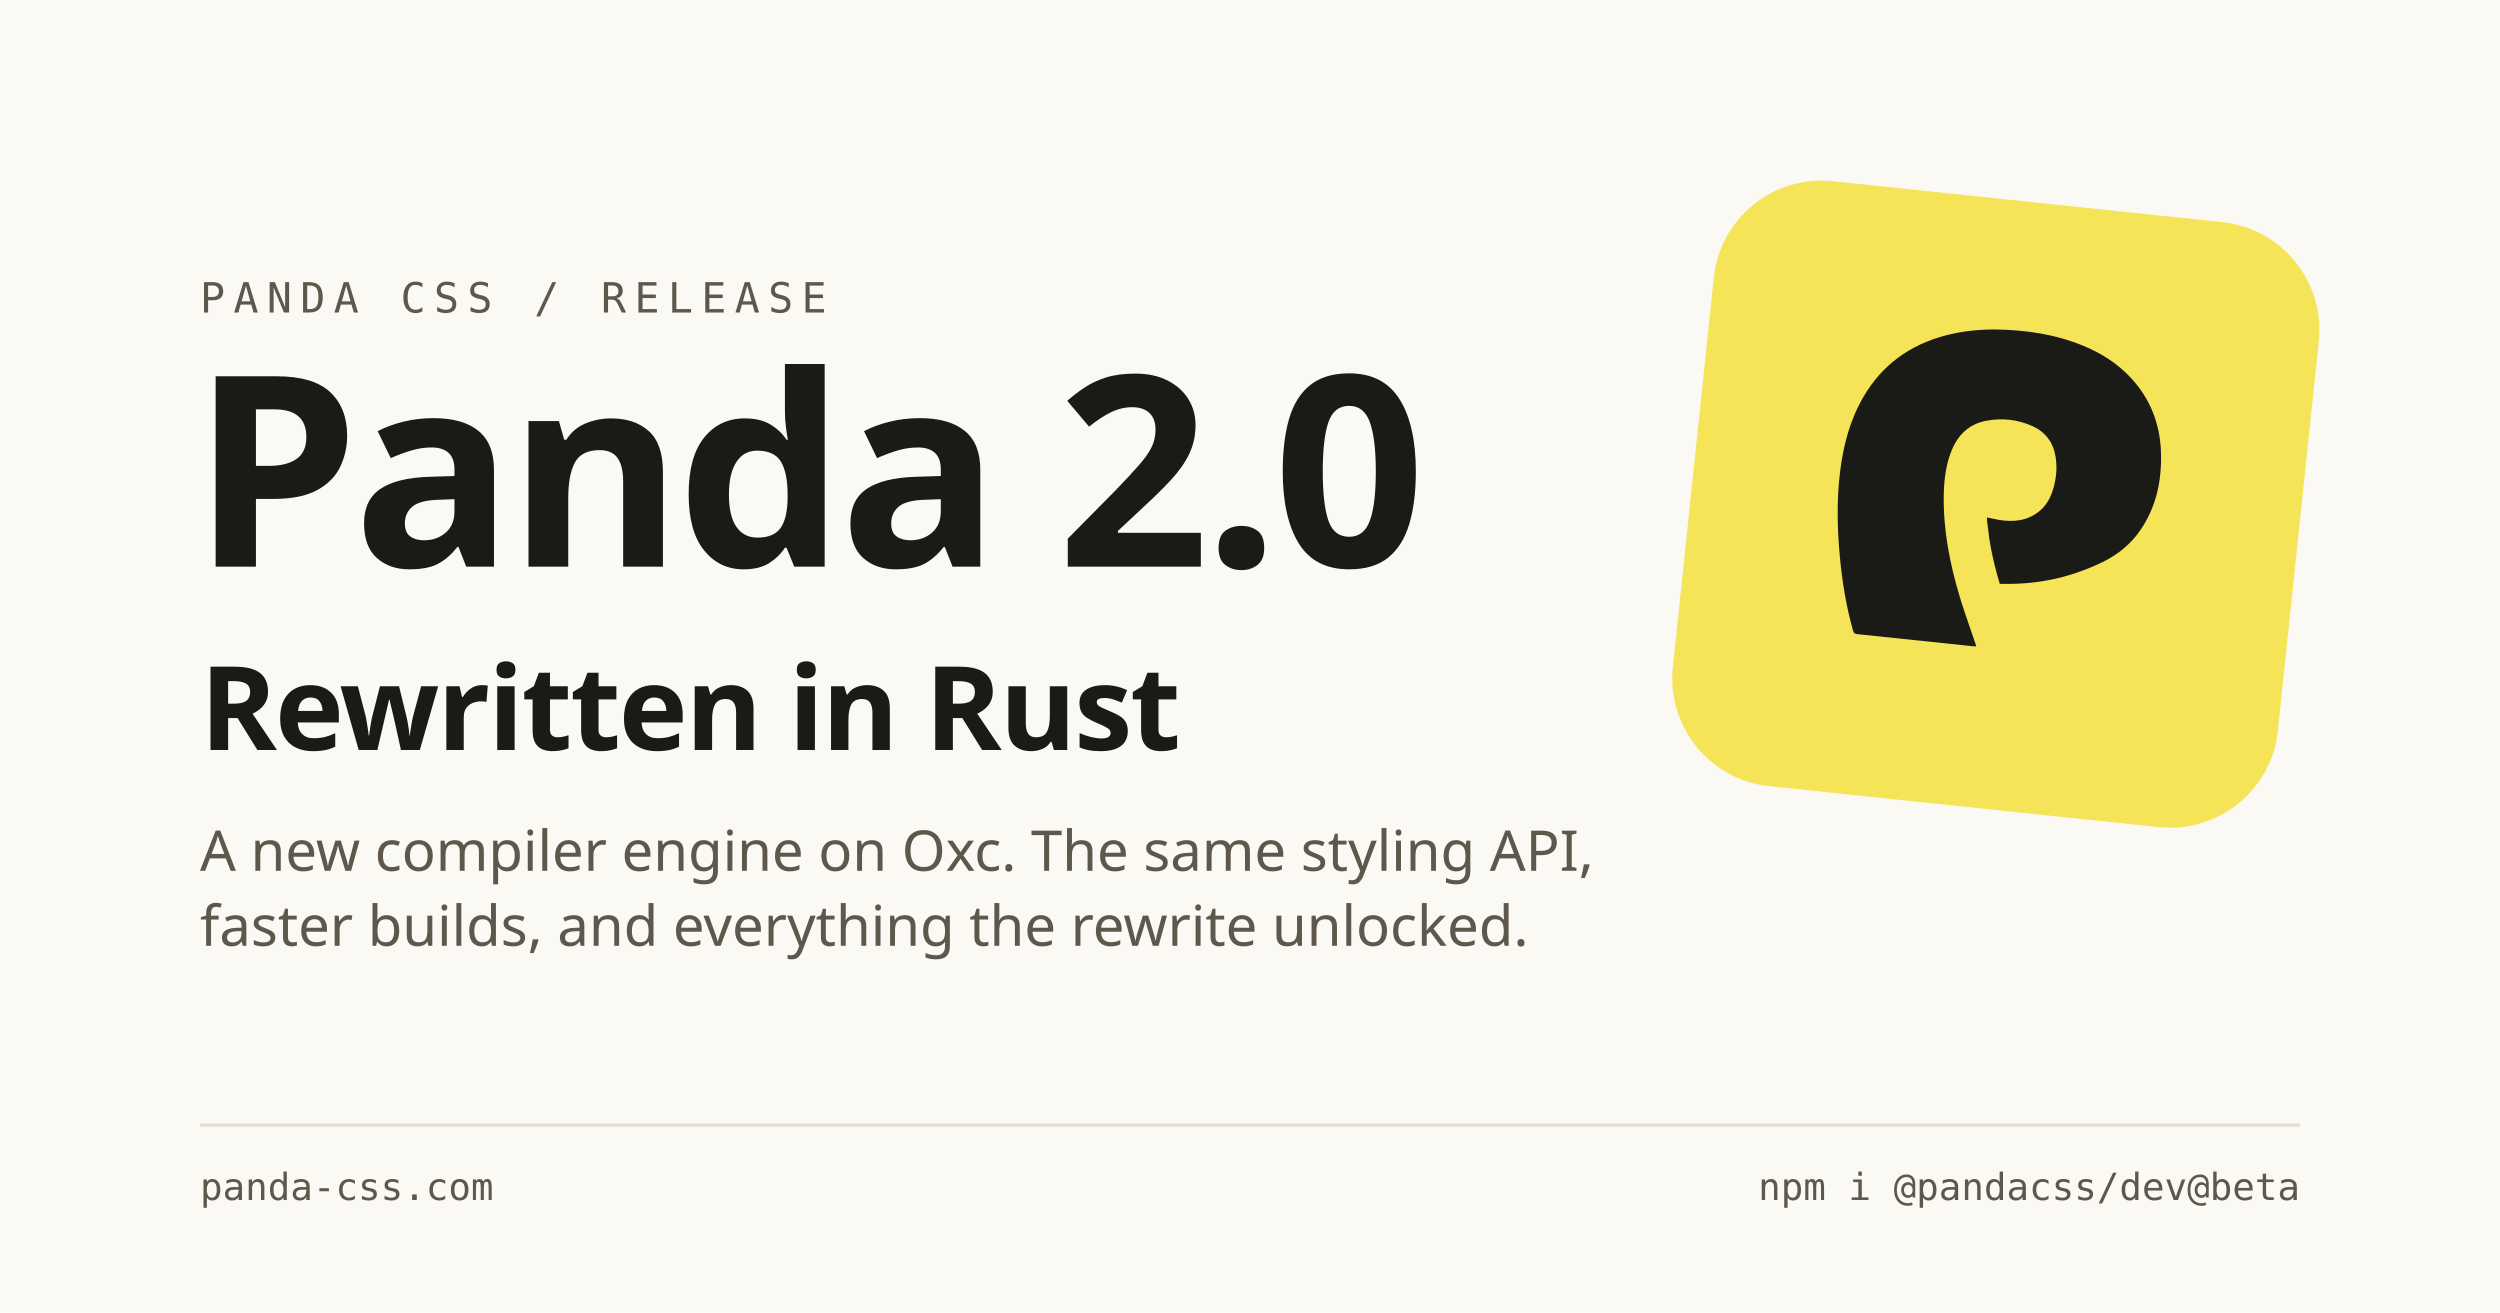
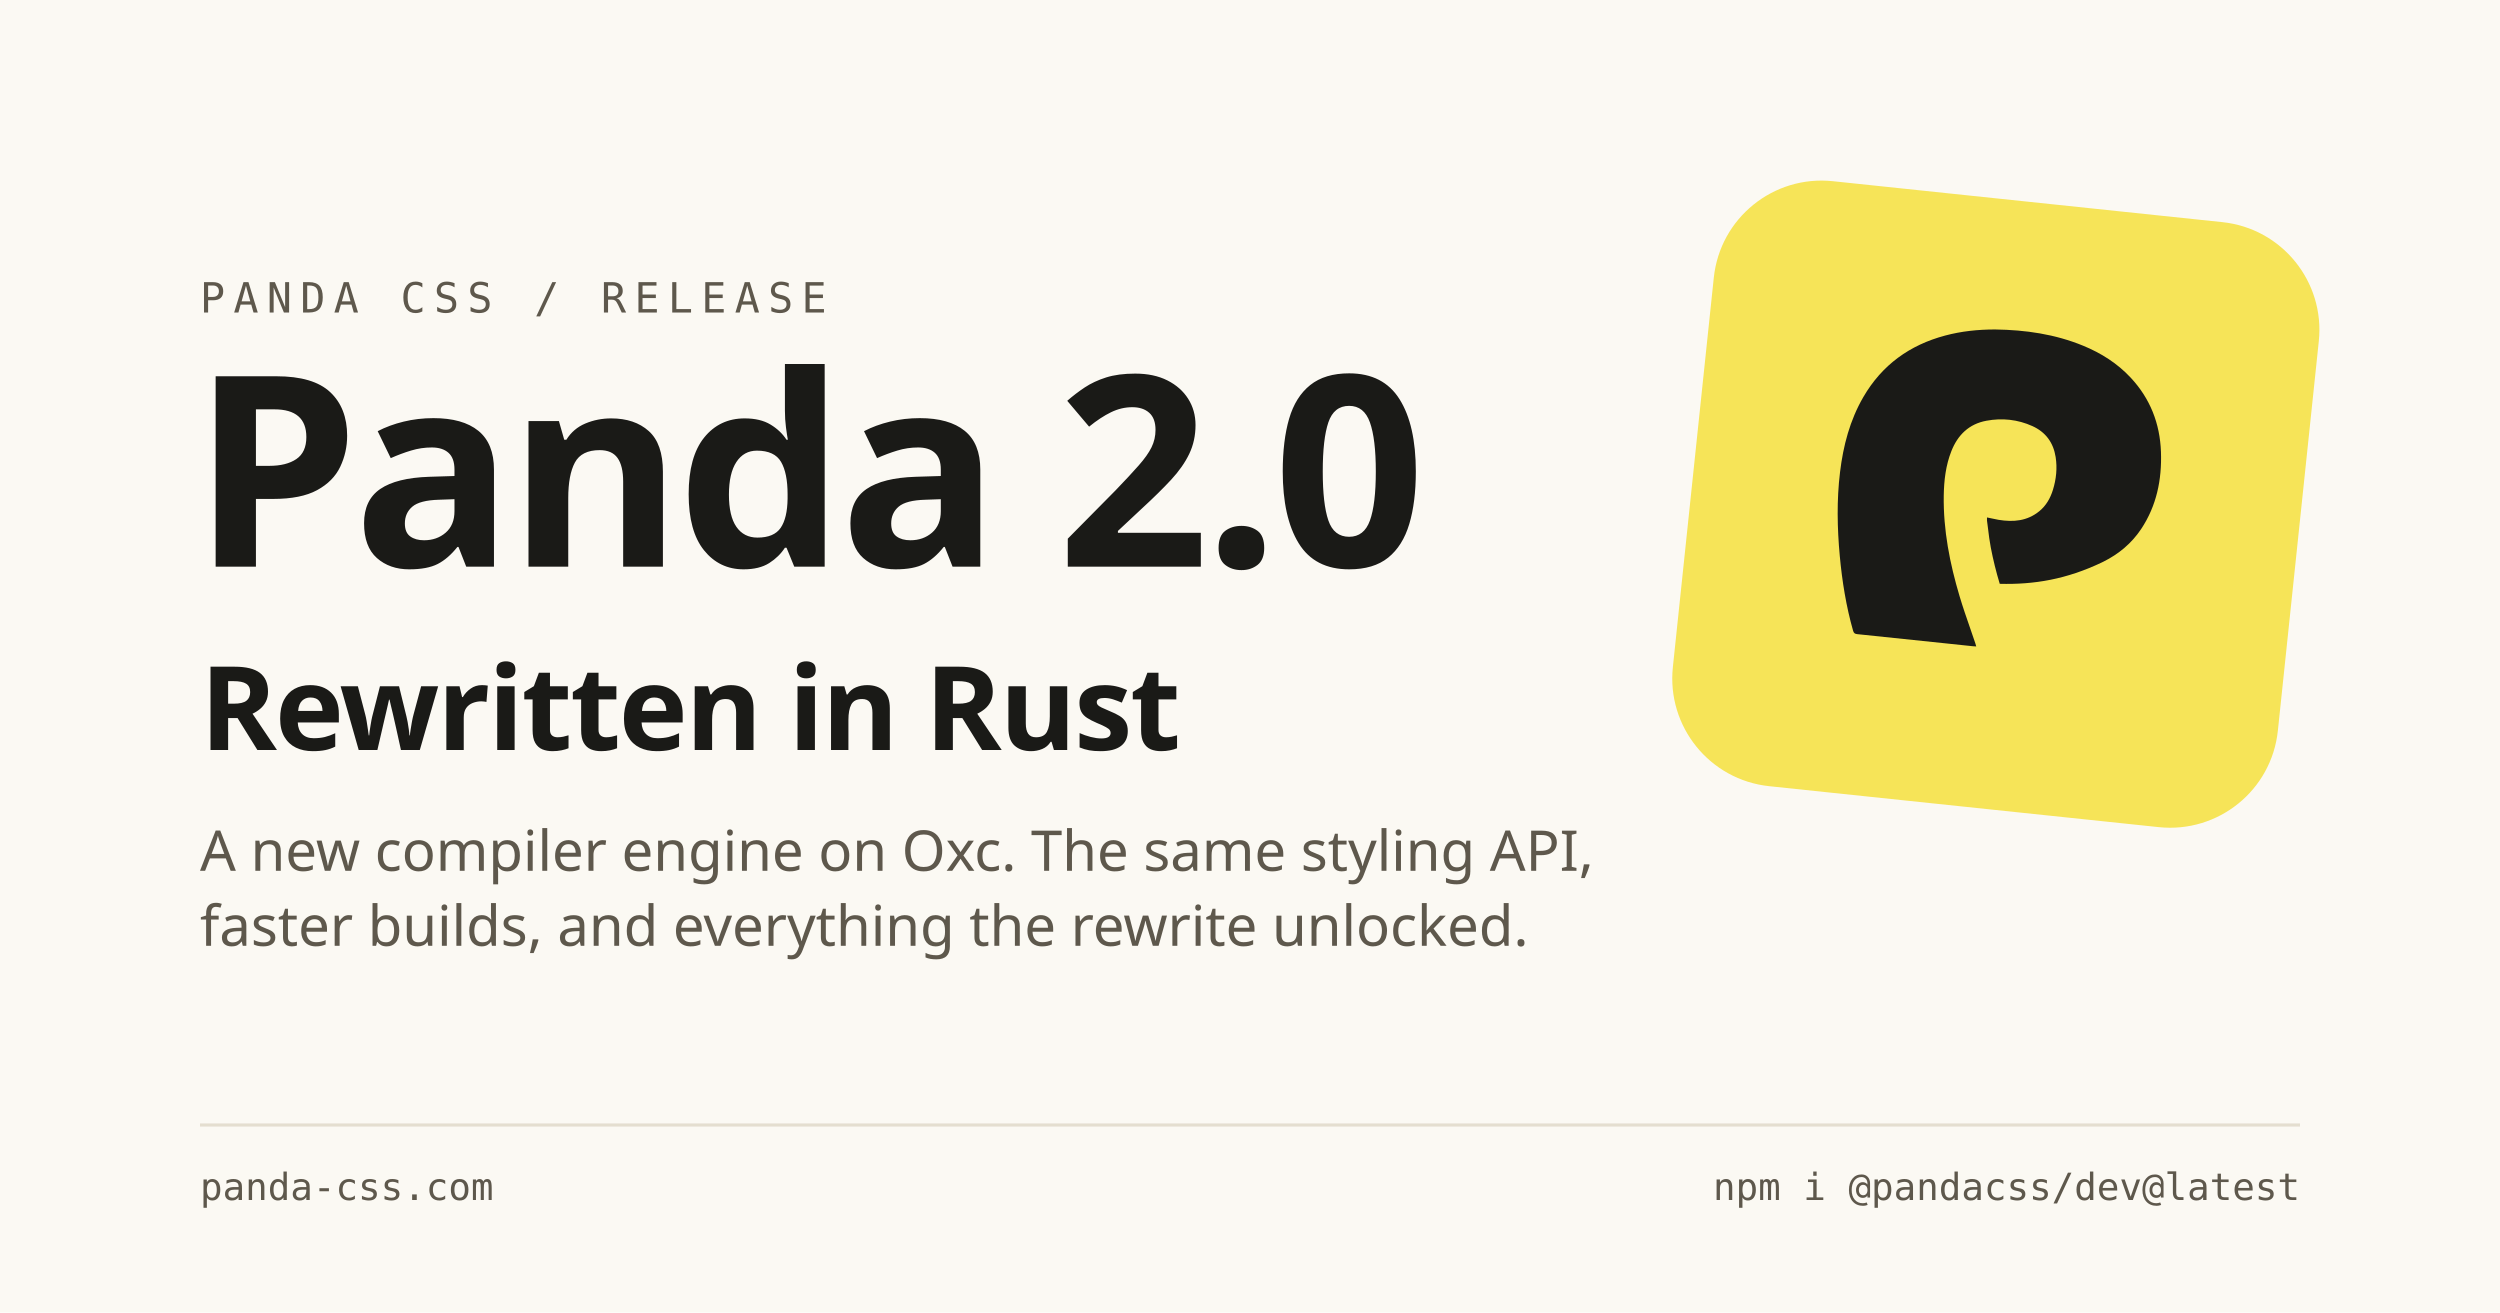
<svg xmlns="http://www.w3.org/2000/svg" width="1200" height="630" viewBox="0 0 1200 630" role="img" aria-label="Panda CSS 2.0 — Rewritten in Rust">
  <style>
    .surface { fill: #FBF9F3; }
    .ink { fill: #1A1A17; }
    .muted { fill: #5E584C; }
    .rule { stroke: #E4DECF; }
    .tile { fill: #F6E458; }
    .mark { fill: #1A1A17; }
    @media (prefers-color-scheme: dark) {
      .surface { fill: #17171B; }
      .ink { fill: #F5F2E9; }
      .muted { fill: #B7B1A3; }
      .rule { stroke: #2C2C31; }
    }
  </style>
  <rect width="1200" height="630" class="surface" />
  <g transform="translate(812 96)">
    <rect width="292" height="292" rx="52" class="tile" transform="rotate(6 146 146)" />
    <g transform="rotate(6 146 146)">
      <g transform="translate(70 62) scale(10.2)">
        <path d="M10.761 0.391C9.386 -0.013 7.984 -0.067 6.555 0.063C5.755 0.148 4.987 0.31 4.245 0.595C2.642 1.209 1.439 2.274 0.721 3.878C0.207 5.027 0.021 6.248 0.002 7.501C-0.019 8.825 0.144 10.13 0.402 11.425C0.636 12.598 0.947 13.749 1.392 14.859C1.435 14.965 1.487 15 1.6 15C3.008 14.997 4.415 14.997 5.823 14.997C6.24 14.997 6.656 14.997 7.073 14.997C7.105 14.997 7.137 14.995 7.173 14.993C7.192 14.992 7.212 14.991 7.234 14.99C7.226 14.969 7.218 14.95 7.211 14.933C7.197 14.898 7.185 14.868 7.171 14.838C7.069 14.616 6.966 14.394 6.862 14.173C6.636 13.692 6.411 13.212 6.207 12.722C5.589 11.237 5.116 9.708 4.971 8.09C4.908 7.375 4.916 6.665 5.11 5.969C5.332 5.174 5.808 4.612 6.597 4.378C7.322 4.162 8.056 4.163 8.777 4.401C9.42 4.614 9.839 5.062 10.018 5.734C10.155 6.25 10.155 6.772 10.051 7.292C9.971 7.692 9.811 8.058 9.521 8.35C9.003 8.874 8.355 8.995 7.66 8.955C7.536 8.947 7.413 8.934 7.286 8.919C7.226 8.913 7.166 8.906 7.105 8.9C7.106 8.92 7.107 8.938 7.108 8.956C7.11 8.99 7.112 9.019 7.118 9.048C7.148 9.169 7.176 9.291 7.205 9.413C7.272 9.707 7.34 10.001 7.428 10.289C7.6 10.854 7.799 11.406 8.026 11.944C9.639 11.816 11.125 11.406 12.702 10.439C12.726 10.424 12.747 10.41 12.769 10.397C13.446 9.966 13.994 9.407 14.373 8.686C14.985 7.517 15.104 6.268 14.922 4.978C14.735 3.647 14.15 2.53 13.143 1.654C12.445 1.046 11.637 0.648 10.761 0.391Z" class="mark" />
      </g>
    </g>
  </g>
  <text x="96" y="150" font-family="'Source Code Pro','SF Mono',ui-monospace,monospace" font-size="20" letter-spacing="4" class="muted">PANDA CSS / RELEASE</text>
  <text x="92" y="272" font-family="'Onest','Segoe UI',system-ui,sans-serif" font-size="128" font-weight="800" letter-spacing="-3" class="ink">Panda 2.0</text>
  <text x="96" y="360" font-family="'Onest','Segoe UI',system-ui,sans-serif" font-size="56" font-weight="700" letter-spacing="-1" class="ink">Rewritten in Rust</text>
  <text x="96" y="418" font-family="'Onest','Segoe UI',system-ui,sans-serif" font-size="27" font-weight="400" class="muted">A new compiler engine on Oxc. The same styling API,</text>
  <text x="96" y="454" font-family="'Onest','Segoe UI',system-ui,sans-serif" font-size="27" font-weight="400" class="muted">faster builds, and everything the rewrite unlocked.</text>
  <line x1="96" y1="540" x2="1104" y2="540" class="rule" stroke-width="1.5" />
  <text x="96" y="576" font-family="'Source Code Pro',ui-monospace,monospace" font-size="18" class="muted">panda-css.com</text>
-   <text x="1104" y="576" text-anchor="end" font-family="'Source Code Pro',ui-monospace,monospace" font-size="18" class="muted">npm i @pandacss/dev@beta</text>
+   <text x="1104" y="576" text-anchor="end" font-family="'Source Code Pro',ui-monospace,monospace" font-size="18" class="muted">npm i @pandacss/dev@latest</text>
</svg>
